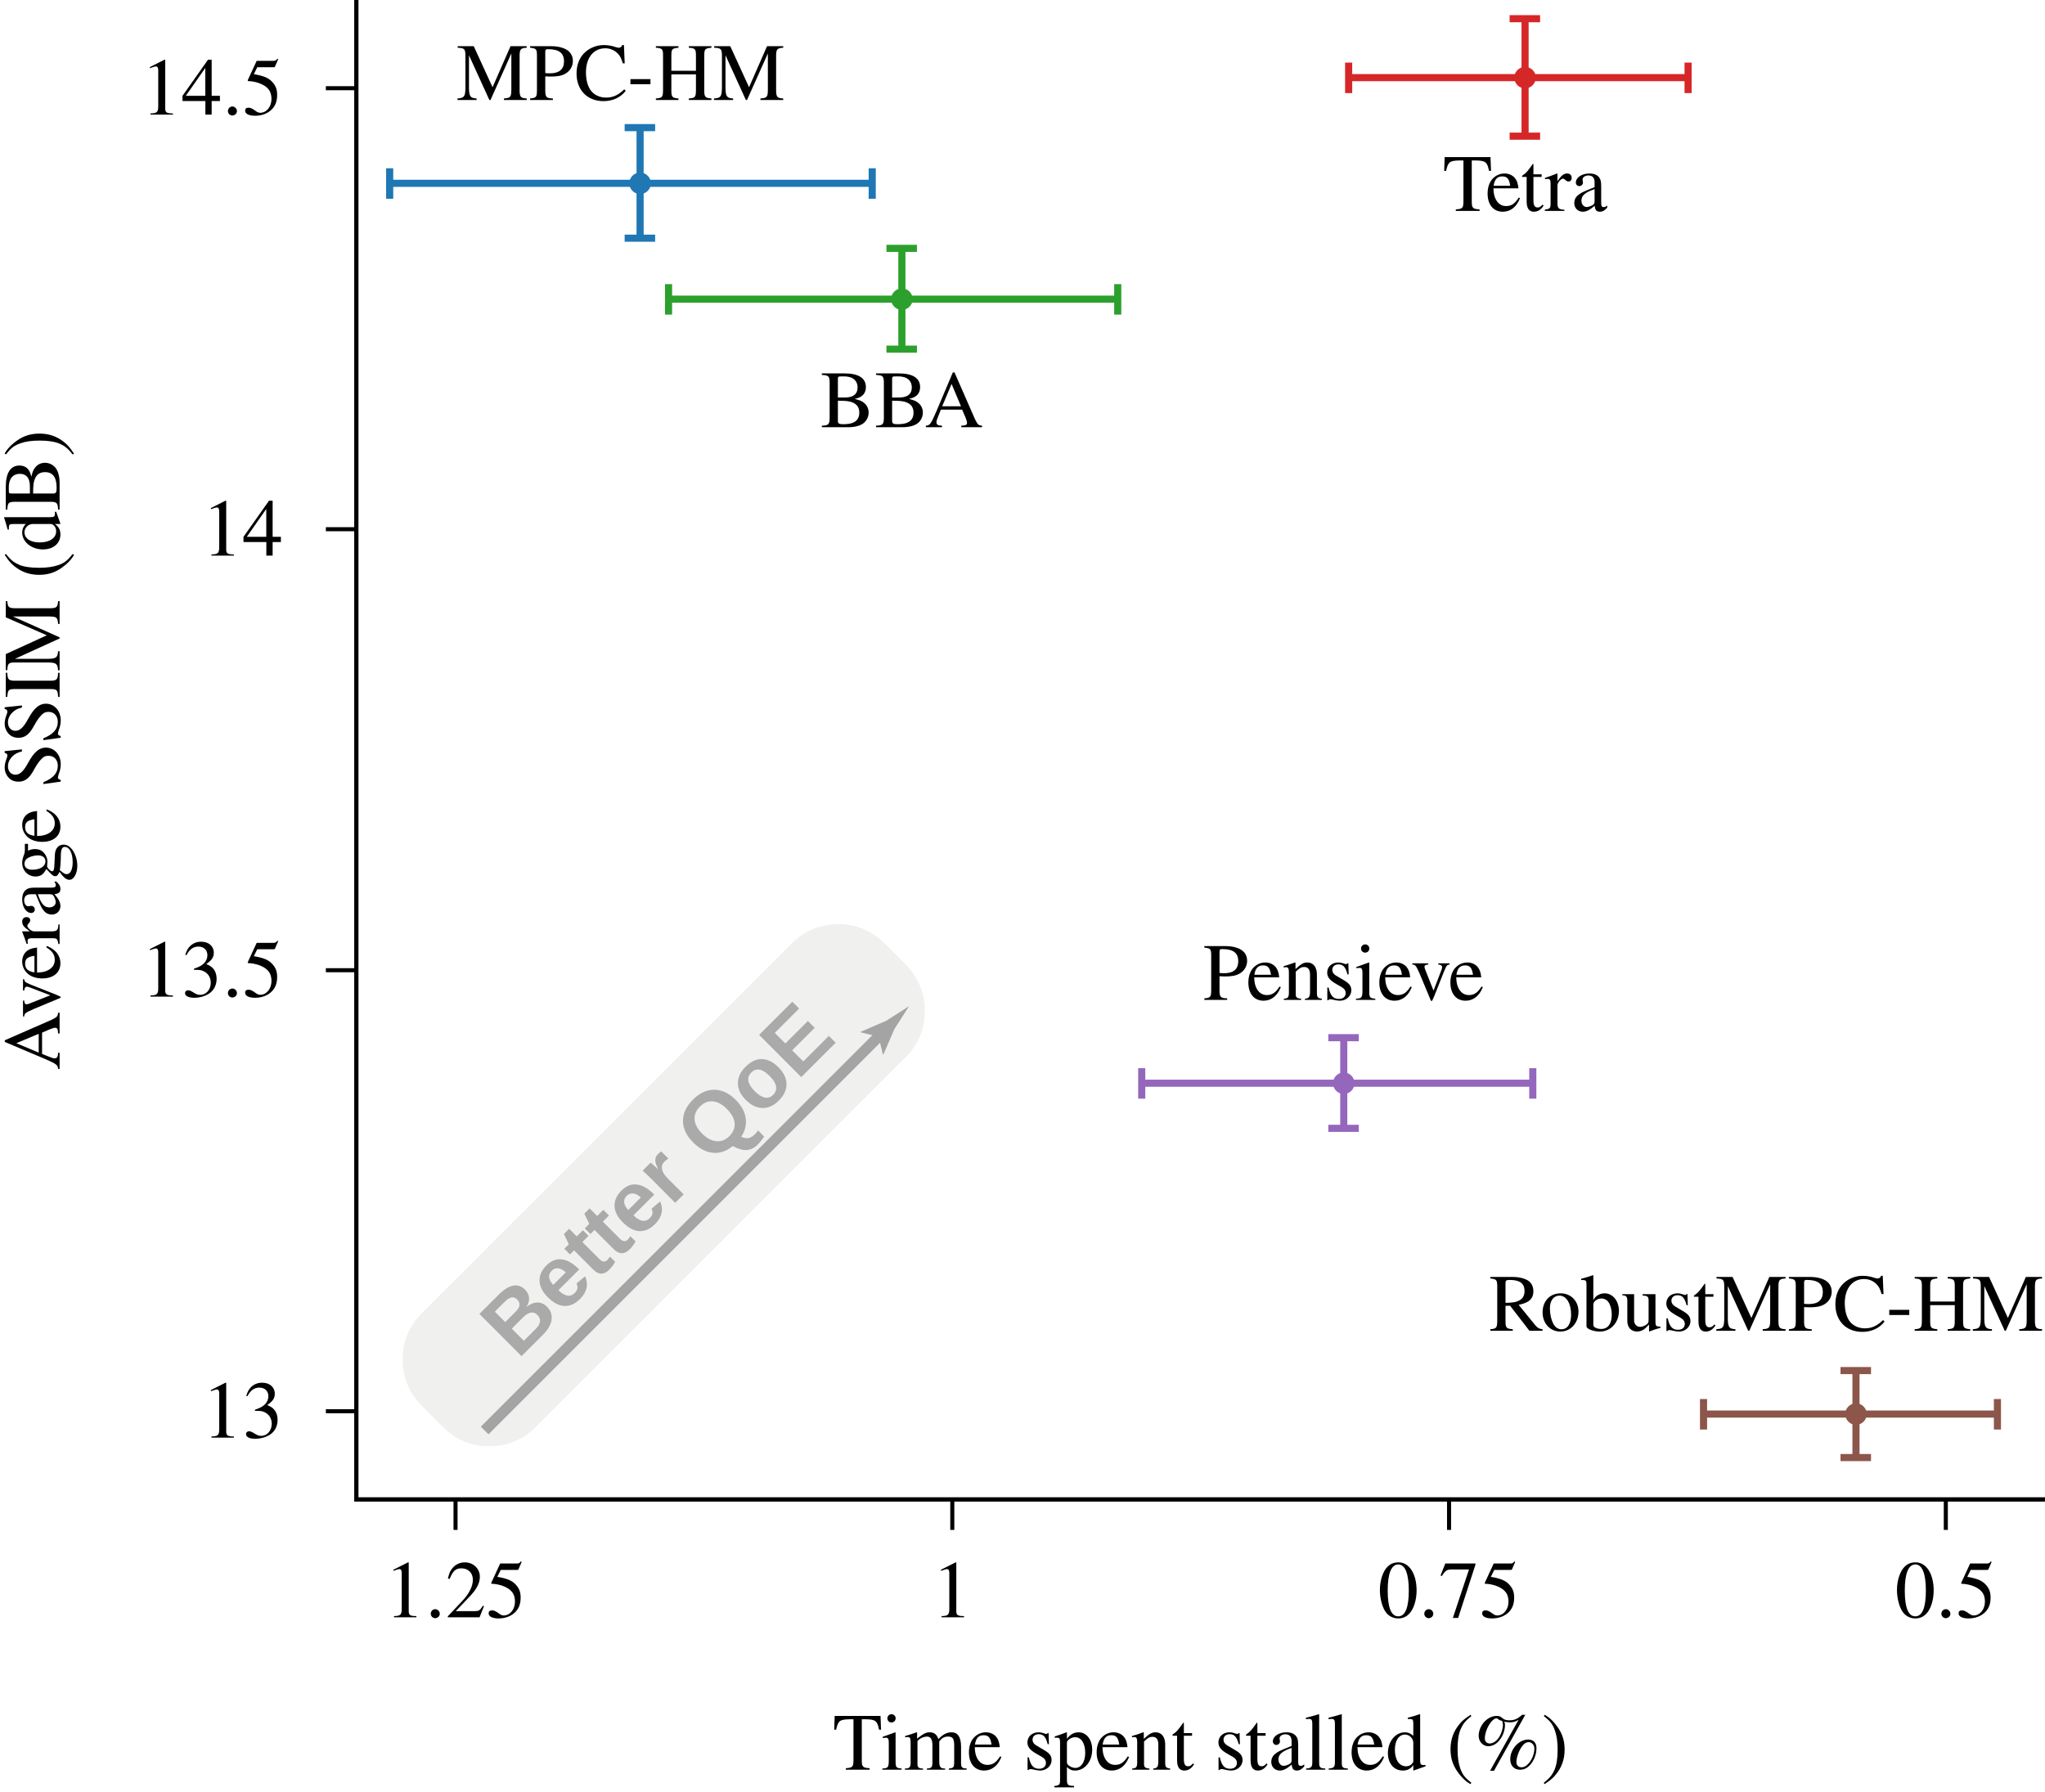
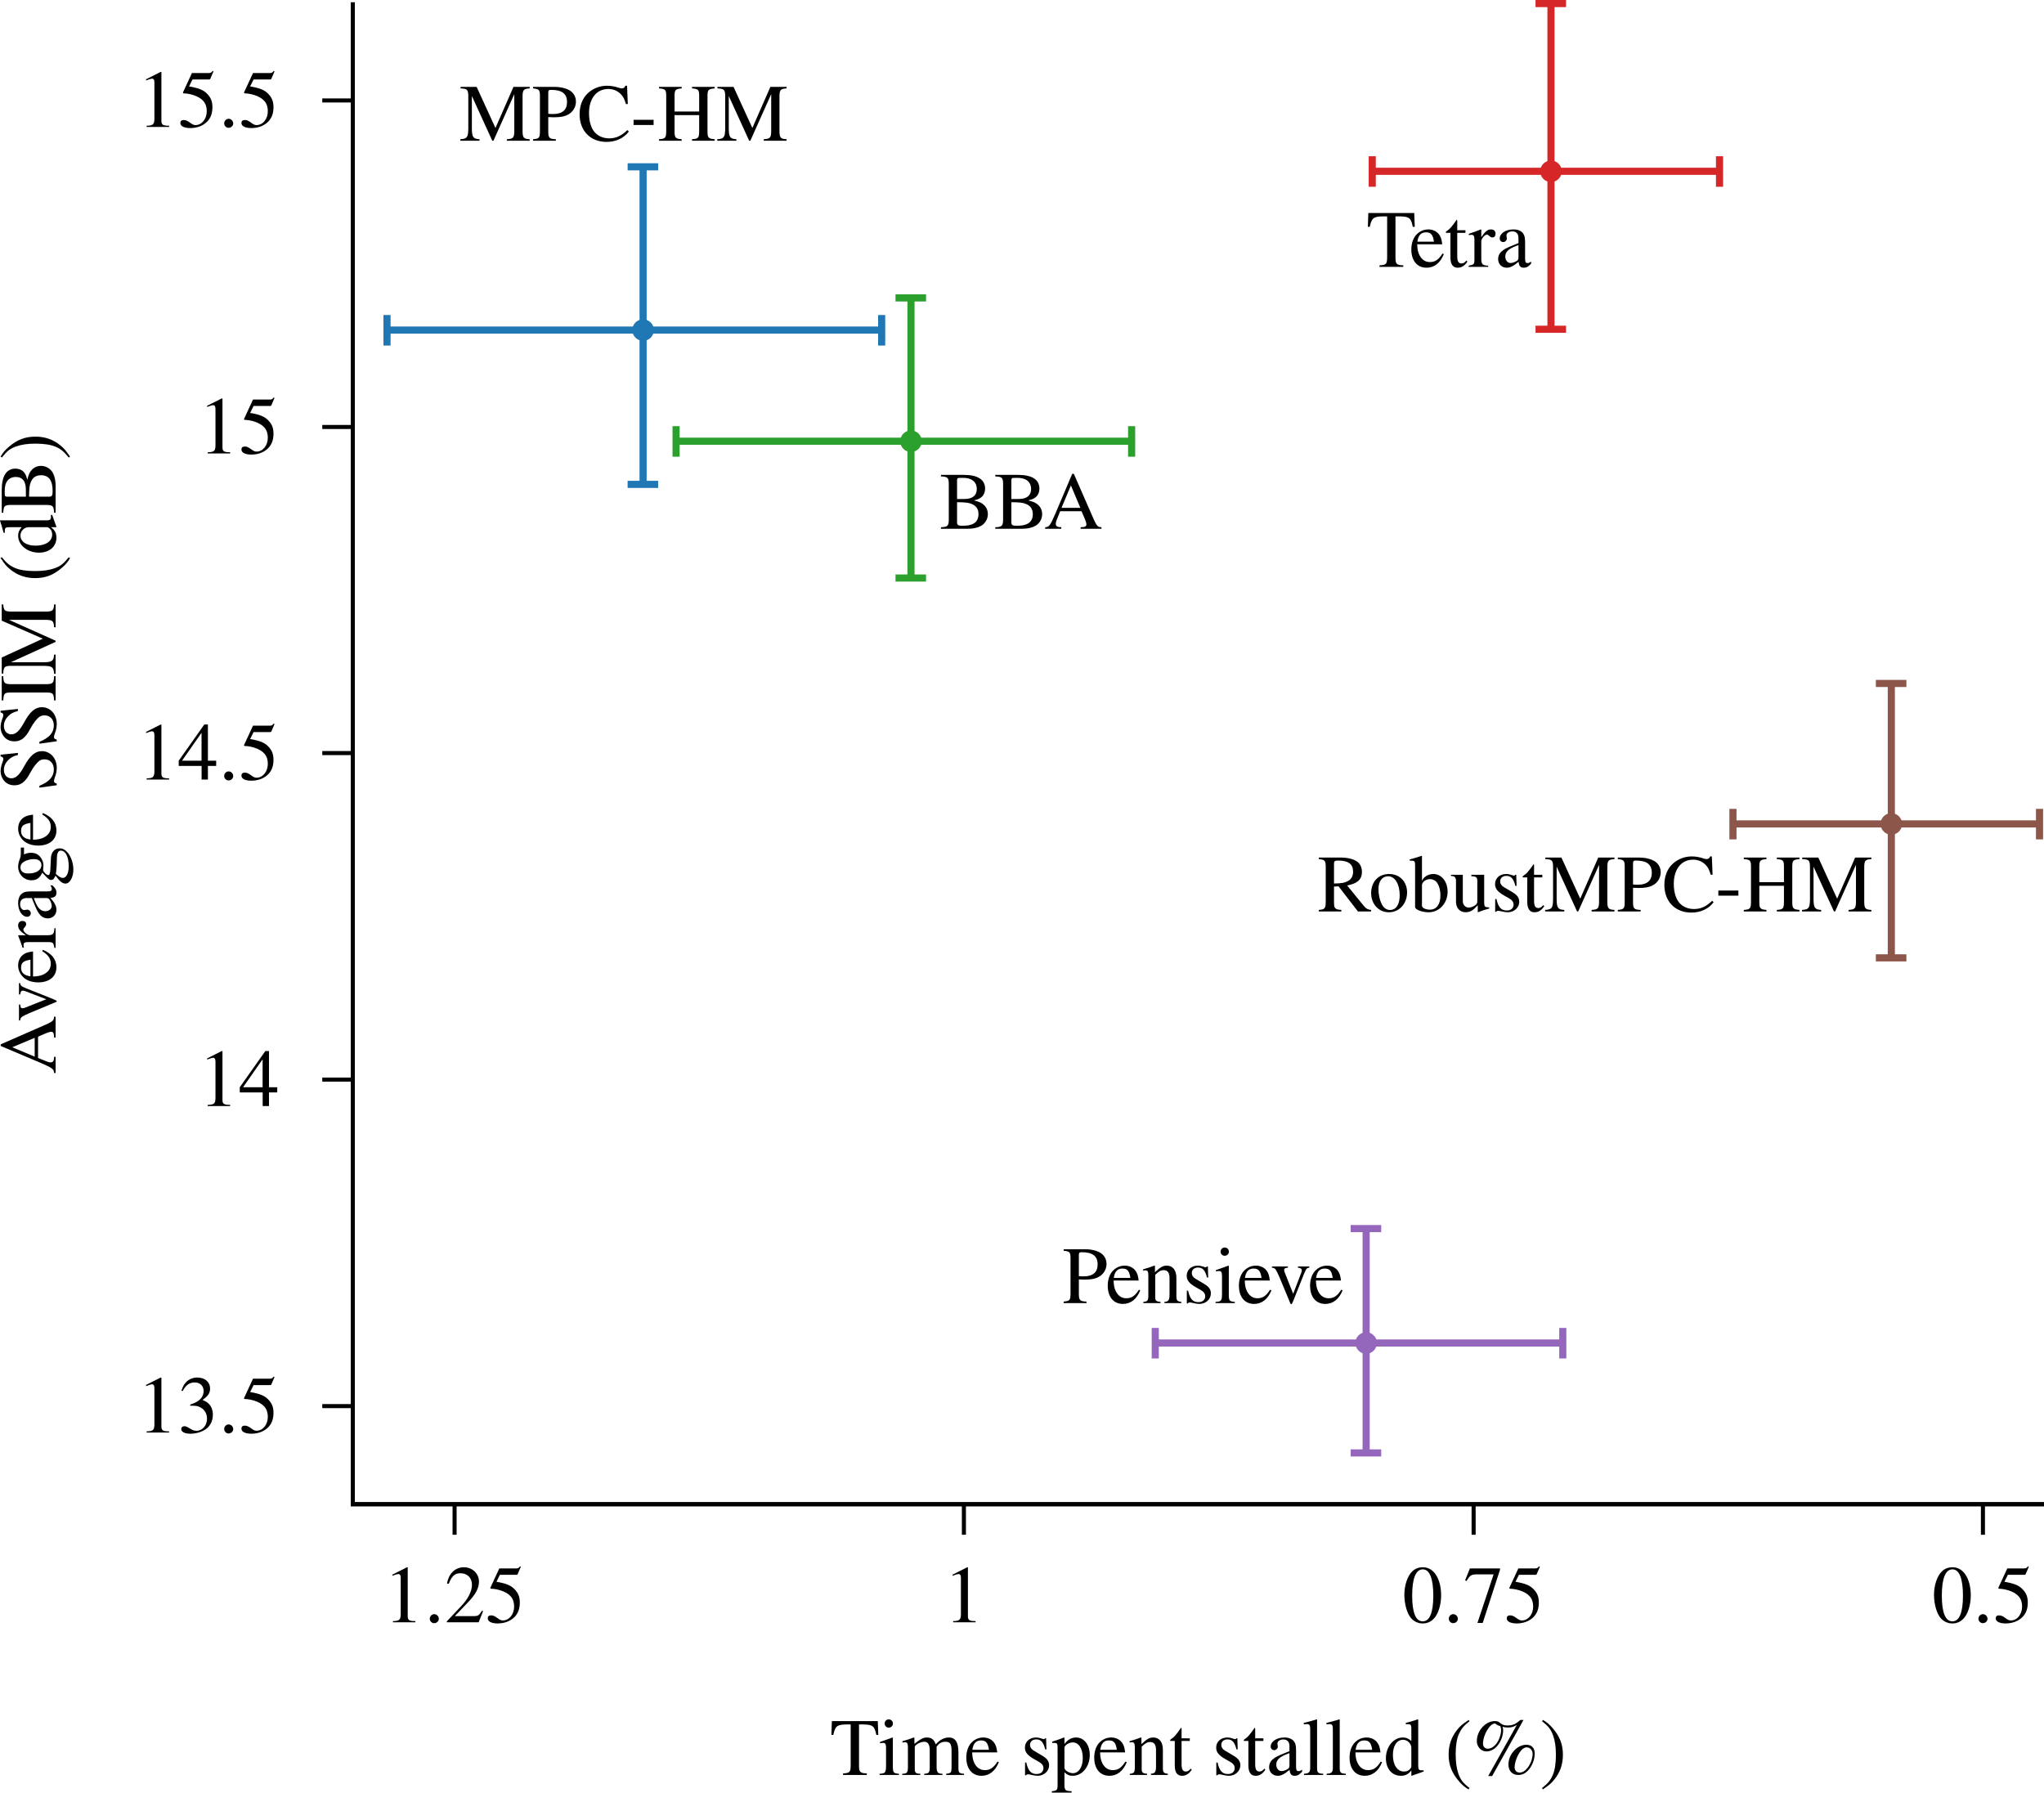
- <svg xmlns="http://www.w3.org/2000/svg" xmlns:xlink="http://www.w3.org/1999/xlink" width="503.06" height="440.74" viewBox="0 0 503.06 440.74" version="1.1" id="svg2114">
-   <defs id="defs2118">
-     <defs id="defs1919">
+ <svg xmlns="http://www.w3.org/2000/svg" xmlns:xlink="http://www.w3.org/1999/xlink" width="502.06" height="440.315" viewBox="0 0 502.06 440.315" version="1.1" id="svg3044">
+   <defs id="defs3048">
+     <defs id="defs2839">
      <circle r="0.5" id="gpDot" cx="0" cy="0" style="stroke:currentColor;stroke-width:0.5" />
      <path d="M -1,0 H 1 M 0,-1 v 2" id="gpPt0" style="stroke:currentColor;stroke-width:0.133" />
      <path d="M -1,-1 1,1 M 1,-1 -1,1" id="gpPt1" style="stroke:currentColor;stroke-width:0.133" />
      <path d="M -1,0 H 1 M 0,-1 v 2 m -1,-2 2,2 m -2,0 2,-2" id="gpPt2" style="stroke:currentColor;stroke-width:0.133" />
      <rect height="2" width="2" y="-1" x="-1" id="gpPt3" style="stroke:currentColor;stroke-width:0.133" />
      <rect height="2" width="2" y="-1" x="-1" id="gpPt4" style="fill:currentColor;stroke:currentColor;stroke-width:0.133" />
      <circle r="1" cy="0" cx="0" id="gpPt5" style="stroke:currentColor;stroke-width:0.133" />
      <use id="gpPt6" xlink:href="#gpPt5" style="fill:currentColor;stroke:none" x="0" y="0" width="100%" height="100%" />
      <path d="m 0,-1.33 -1.33,2 h 2.66 z" id="gpPt7" style="stroke:currentColor;stroke-width:0.133" />
      <use id="gpPt8" xlink:href="#gpPt7" style="fill:currentColor;stroke:none" x="0" y="0" width="100%" height="100%" />
      <use transform="scale(-1)" id="gpPt9" xlink:href="#gpPt7" style="stroke:currentColor" x="0" y="0" width="100%" height="100%" />
      <use id="gpPt10" xlink:href="#gpPt9" style="fill:currentColor;stroke:none" x="0" y="0" width="100%" height="100%" />
      <use transform="rotate(45)" id="gpPt11" xlink:href="#gpPt3" style="stroke:currentColor" x="0" y="0" width="100%" height="100%" />
      <use id="gpPt12" xlink:href="#gpPt11" style="fill:currentColor;stroke:none" x="0" y="0" width="100%" height="100%" />
      <path d="M 0,1.33 1.265,0.411 0.782,-1.067 -0.782,-1.076 -1.265,0.411 Z" id="gpPt13" style="stroke:currentColor;stroke-width:0.133" />
      <use id="gpPt14" xlink:href="#gpPt13" style="fill:currentColor;stroke:none" x="0" y="0" width="100%" height="100%" />
      <filter width="1" height="1" y="0" x="0" filterUnits="objectBoundingBox" id="textbox">
-         <feFlood id="feFlood1909" result="bgnd" flood-opacity="1" flood-color="white" />
-         <feComposite id="feComposite1911" operator="atop" in2="bgnd" in="SourceGraphic" />
+         <feFlood id="feFlood2829" result="bgnd" flood-opacity="1" flood-color="white" />
+         <feComposite id="feComposite2831" operator="atop" in2="bgnd" in="SourceGraphic" />
      </filter>
      <filter width="1" height="1" y="0" x="0" filterUnits="objectBoundingBox" id="greybox">
-         <feFlood id="feFlood1914" result="grey" flood-opacity="1" flood-color="lightgrey" />
-         <feComposite id="feComposite1916" operator="atop" in2="grey" in="SourceGraphic" />
+         <feFlood id="feFlood2834" result="grey" flood-opacity="1" flood-color="lightgrey" />
+         <feComposite id="feComposite2836" operator="atop" in2="grey" in="SourceGraphic" />
      </filter>
    </defs>
-     <clipPath clipPathUnits="userSpaceOnUse" id="clipPath13327">
-       <path d="M 0,309 H 432 V 0 H 0 Z" id="path13325" />
-     </clipPath>
-     <clipPath clipPathUnits="userSpaceOnUse" id="clipPath13335">
-       <path d="m 295.982,223.447 h 96.385 v -96.384 h -96.385 z" id="path13333" />
-     </clipPath>
  </defs>
-   <path d="m 87.66,347.2 h -7.5" id="path1923" style="color:#000000;fill:none;stroke:#000000;stroke-width:1;stroke-linecap:butt;stroke-linejoin:miter" />
-   <text style="color:#000000;font-size:20px;font-family:Times;text-anchor:end;fill:#000000;stroke:none;stroke-width:1;stroke-linecap:butt;stroke-linejoin:miter" id="text1927" x="69.66" y="353.7">
-     <tspan style="font-family:Times" id="tspan1925">13</tspan>
+   <path d="m 86.66,345.375 h -7.5" id="path2843" style="color:#000000;fill:none;stroke:#000000;stroke-width:1;stroke-linecap:butt;stroke-linejoin:miter" />
+   <text style="color:#000000;font-size:20px;font-family:Times;text-anchor:end;fill:#000000;stroke:none;stroke-width:1;stroke-linecap:butt;stroke-linejoin:miter" id="text2847" x="68.66" y="351.875">
+     <tspan style="font-family:Times" id="tspan2845">13.5</tspan>
  </text>
-   <path d="m 87.66,238.7 h -7.5" id="path1933" style="color:#000000;fill:none;stroke:#000000;stroke-width:1;stroke-linecap:butt;stroke-linejoin:miter" />
-   <text style="color:#000000;font-size:20px;font-family:Times;text-anchor:end;fill:#000000;stroke:none;stroke-width:1;stroke-linecap:butt;stroke-linejoin:miter" id="text1937" x="69.66" y="245.2">
-     <tspan style="font-family:Times" id="tspan1935">13.5</tspan>
+   <path d="m 86.66,265.175 h -7.5" id="path2853" style="color:#000000;fill:none;stroke:#000000;stroke-width:1;stroke-linecap:butt;stroke-linejoin:miter" />
+   <text style="color:#000000;font-size:20px;font-family:Times;text-anchor:end;fill:#000000;stroke:none;stroke-width:1;stroke-linecap:butt;stroke-linejoin:miter" id="text2857" x="68.66" y="271.675">
+     <tspan style="font-family:Times" id="tspan2855">14</tspan>
  </text>
-   <path d="m 87.66,130.2 h -7.5" id="path1943" style="color:#000000;fill:none;stroke:#000000;stroke-width:1;stroke-linecap:butt;stroke-linejoin:miter" />
-   <text style="color:#000000;font-size:20px;font-family:Times;text-anchor:end;fill:#000000;stroke:none;stroke-width:1;stroke-linecap:butt;stroke-linejoin:miter" id="text1947" x="69.66" y="136.7">
-     <tspan style="font-family:Times" id="tspan1945">14</tspan>
+   <path d="m 86.66,184.975 h -7.5" id="path2863" style="color:#000000;fill:none;stroke:#000000;stroke-width:1;stroke-linecap:butt;stroke-linejoin:miter" />
+   <text style="color:#000000;font-size:20px;font-family:Times;text-anchor:end;fill:#000000;stroke:none;stroke-width:1;stroke-linecap:butt;stroke-linejoin:miter" id="text2867" x="68.66" y="191.475">
+     <tspan style="font-family:Times" id="tspan2865">14.5</tspan>
  </text>
-   <path d="m 87.66,21.7 h -7.5" id="path1953" style="color:#000000;fill:none;stroke:#000000;stroke-width:1;stroke-linecap:butt;stroke-linejoin:miter" />
-   <text style="color:#000000;font-size:20px;font-family:Times;text-anchor:end;fill:#000000;stroke:none;stroke-width:1;stroke-linecap:butt;stroke-linejoin:miter" id="text1957" x="69.66" y="28.2">
-     <tspan style="font-family:Times" id="tspan1955">14.5</tspan>
+   <path d="m 86.66,104.875 h -7.5" id="path2873" style="color:#000000;fill:none;stroke:#000000;stroke-width:1;stroke-linecap:butt;stroke-linejoin:miter" />
+   <text style="color:#000000;font-size:20px;font-family:Times;text-anchor:end;fill:#000000;stroke:none;stroke-width:1;stroke-linecap:butt;stroke-linejoin:miter" id="text2877" x="68.66" y="111.375">
+     <tspan style="font-family:Times" id="tspan2875">15</tspan>
  </text>
-   <path d="m 478.66,368.9 v 7.5" id="path1963" style="color:#000000;fill:none;stroke:#000000;stroke-width:1;stroke-linecap:butt;stroke-linejoin:miter" />
-   <text style="color:#000000;font-size:20px;font-family:Times;text-anchor:middle;fill:#000000;stroke:none;stroke-width:1;stroke-linecap:butt;stroke-linejoin:miter" id="text1967" x="478.66" y="397.9">
-     <tspan style="font-family:Times" id="tspan1965">0.5</tspan>
+   <path d="m 86.66,24.675 h -7.5" id="path2883" style="color:#000000;fill:none;stroke:#000000;stroke-width:1;stroke-linecap:butt;stroke-linejoin:miter" />
+   <text style="color:#000000;font-size:20px;font-family:Times;text-anchor:end;fill:#000000;stroke:none;stroke-width:1;stroke-linecap:butt;stroke-linejoin:miter" id="text2887" x="68.66" y="31.175">
+     <tspan style="font-family:Times" id="tspan2885">15.5</tspan>
  </text>
-   <path d="m 356.46,368.9 v 7.5" id="path1973" style="color:#000000;fill:none;stroke:#000000;stroke-width:1;stroke-linecap:butt;stroke-linejoin:miter" />
-   <text style="color:#000000;font-size:20px;font-family:Times;text-anchor:middle;fill:#000000;stroke:none;stroke-width:1;stroke-linecap:butt;stroke-linejoin:miter" id="text1977" x="356.46" y="397.9">
-     <tspan style="font-family:Times" id="tspan1975">0.75</tspan>
+   <path d="m 487.06,369.475 v 7.5" id="path2893" style="color:#000000;fill:none;stroke:#000000;stroke-width:1;stroke-linecap:butt;stroke-linejoin:miter" />
+   <text style="color:#000000;font-size:20px;font-family:Times;text-anchor:middle;fill:#000000;stroke:none;stroke-width:1;stroke-linecap:butt;stroke-linejoin:miter" id="text2897" x="487.06" y="398.475">
+     <tspan style="font-family:Times" id="tspan2895">0.5</tspan>
  </text>
-   <path d="m 234.26,368.9 v 7.5" id="path1983" style="color:#000000;fill:none;stroke:#000000;stroke-width:1;stroke-linecap:butt;stroke-linejoin:miter" />
-   <text style="color:#000000;font-size:20px;font-family:Times;text-anchor:middle;fill:#000000;stroke:none;stroke-width:1;stroke-linecap:butt;stroke-linejoin:miter" id="text1987" x="234.26" y="397.9">
-     <tspan style="font-family:Times" id="tspan1985">1</tspan>
+   <path d="m 361.96,369.475 v 7.5" id="path2903" style="color:#000000;fill:none;stroke:#000000;stroke-width:1;stroke-linecap:butt;stroke-linejoin:miter" />
+   <text style="color:#000000;font-size:20px;font-family:Times;text-anchor:middle;fill:#000000;stroke:none;stroke-width:1;stroke-linecap:butt;stroke-linejoin:miter" id="text2907" x="361.96" y="398.475">
+     <tspan style="font-family:Times" id="tspan2905">0.75</tspan>
  </text>
-   <path d="m 112.06,368.9 v 7.5" id="path1993" style="color:#000000;fill:none;stroke:#000000;stroke-width:1;stroke-linecap:butt;stroke-linejoin:miter" />
-   <text style="color:#000000;font-size:20px;font-family:Times;text-anchor:middle;fill:#000000;stroke:none;stroke-width:1;stroke-linecap:butt;stroke-linejoin:miter" id="text1997" x="112.06" y="397.9">
-     <tspan style="font-family:Times" id="tspan1995">1.25</tspan>
+   <path d="m 236.76,369.475 v 7.5" id="path2913" style="color:#000000;fill:none;stroke:#000000;stroke-width:1;stroke-linecap:butt;stroke-linejoin:miter" />
+   <text style="color:#000000;font-size:20px;font-family:Times;text-anchor:middle;fill:#000000;stroke:none;stroke-width:1;stroke-linecap:butt;stroke-linejoin:miter" id="text2917" x="236.76" y="398.475">
+     <tspan style="font-family:Times" id="tspan2915">1</tspan>
  </text>
-   <path d="m 87.66,0 v 368.9 h 415.4 M 503.06,0 M 87.66,0" id="path2005" style="color:#000000;fill:none;stroke:#000000;stroke-width:1;stroke-linecap:butt;stroke-linejoin:miter" />
-   <text style="color:#000000;font-size:20px;font-family:Times;text-anchor:middle;fill:#000000;stroke:none;stroke-width:1;stroke-linecap:butt;stroke-linejoin:miter" id="text2011" transform="rotate(-90)" x="-184.5" y="14.66">
-     <tspan style="font-family:Times" id="tspan2009">Average SSIM (dB)</tspan>
+   <path d="m 111.66,369.475 v 7.5" id="path2923" style="color:#000000;fill:none;stroke:#000000;stroke-width:1;stroke-linecap:butt;stroke-linejoin:miter" />
+   <text style="color:#000000;font-size:20px;font-family:Times;text-anchor:middle;fill:#000000;stroke:none;stroke-width:1;stroke-linecap:butt;stroke-linejoin:miter" id="text2927" x="111.66" y="398.475">
+     <tspan style="font-family:Times" id="tspan2925">1.25</tspan>
  </text>
-   <text style="color:#000000;font-size:20px;font-family:Times;text-anchor:middle;fill:#000000;stroke:none;stroke-width:1;stroke-linecap:butt;stroke-linejoin:miter" id="text2019" x="295.36" y="435.4">
-     <tspan style="font-family:Times" id="tspan2017">Time spent stalled (%)</tspan>
+   <path d="m 86.66,0.575 v 368.9 h 415.4 m 0,-368.9 m -415.4,0" id="path2935" style="color:#000000;fill:none;stroke:#000000;stroke-width:1;stroke-linecap:butt;stroke-linejoin:miter" />
+   <text style="color:#000000;font-size:20px;font-family:Times;text-anchor:middle;fill:#000000;stroke:none;stroke-width:1;stroke-linecap:butt;stroke-linejoin:miter" id="text2941" transform="rotate(-90)" x="-185.075" y="13.66">
+     <tspan style="font-family:Times" id="tspan2939">Average SSIM (dB)</tspan>
  </text>
-   <path style="color:#000000;fill:none;stroke:#d62728;stroke-width:1.75;stroke-linecap:butt;stroke-linejoin:miter" id="path2031" d="M 375.16,33.5 V 4.6 m -3.8,28.9 h 7.5 m -7.5,-28.9 h 7.5" />
-   <path style="color:#000000;fill:none;stroke:#1f77b4;stroke-width:1.75;stroke-linecap:butt;stroke-linejoin:miter" id="path2033" d="M 157.46,58.6 V 31.4 m -3.8,27.2 h 7.5 m -7.5,-27.2 h 7.5" />
-   <path style="color:#000000;fill:none;stroke:#8c564b;stroke-width:1.75;stroke-linecap:butt;stroke-linejoin:miter" id="path2035" d="m 456.56,358.6 v -21.4 m -3.8,21.4 h 7.5 m -7.5,-21.4 h 7.5" />
-   <path style="color:#000000;fill:none;stroke:#9467bd;stroke-width:1.75;stroke-linecap:butt;stroke-linejoin:miter" id="path2037" d="m 330.56,277.6 v -22.3 m -3.8,22.3 h 7.5 m -7.5,-22.3 h 7.5" />
-   <path style="color:#000000;fill:none;stroke:#2ca02c;stroke-width:1.75;stroke-linecap:butt;stroke-linejoin:miter" id="path2039" d="M 221.86,85.9 V 61.1 m -3.8,24.8 h 7.5 m -7.5,-24.8 h 7.5" />
-   <path style="color:#000000;fill:none;stroke:#d62728;stroke-width:1.75;stroke-linecap:butt;stroke-linejoin:miter" id="path2041" d="m 415.26,19.1 h -83.5 m 83.5,3.8 v -7.5 m -83.5,7.5 v -7.5" />
-   <path style="color:#000000;fill:none;stroke:#1f77b4;stroke-width:1.75;stroke-linecap:butt;stroke-linejoin:miter" id="path2043" d="M 214.56,45.1 H 95.86 m 118.7,3.8 v -7.5 m -118.7,7.5 v -7.5" />
-   <path style="color:#000000;fill:none;stroke:#8c564b;stroke-width:1.75;stroke-linecap:butt;stroke-linejoin:miter" id="path2045" d="m 491.36,347.9 h -72.3 m 72.3,3.8 v -7.5 m -72.3,7.5 v -7.5" />
-   <path style="color:#000000;fill:none;stroke:#9467bd;stroke-width:1.75;stroke-linecap:butt;stroke-linejoin:miter" id="path2047" d="m 377.06,266.5 h -96.2 m 96.2,3.8 v -7.5 m -96.2,7.5 v -7.5" />
-   <path style="color:#000000;fill:none;stroke:#2ca02c;stroke-width:1.75;stroke-linecap:butt;stroke-linejoin:miter" id="path2049" d="m 274.96,73.6 h -110.5 m 110.5,3.8 v -7.5 m -110.5,7.5 v -7.5" />
-   <use height="100%" width="100%" y="0" x="0" style="color:#d62728;fill:none;stroke:#000000;stroke-width:1.75;stroke-linecap:butt;stroke-linejoin:miter" id="use2051" transform="matrix(2.48,0,0,2.48,375.16,19.1)" xlink:href="#gpPt6" />
-   <use height="100%" width="100%" y="0" x="0" style="color:#1f77b4;fill:none;stroke:#000000;stroke-width:1.75;stroke-linecap:butt;stroke-linejoin:miter" id="use2053" transform="matrix(2.48,0,0,2.48,157.46,45.1)" xlink:href="#gpPt6" />
-   <use height="100%" width="100%" y="0" x="0" style="color:#8c564b;fill:none;stroke:#000000;stroke-width:1.75;stroke-linecap:butt;stroke-linejoin:miter" id="use2055" transform="matrix(2.48,0,0,2.48,456.56,347.9)" xlink:href="#gpPt6" />
-   <use height="100%" width="100%" y="0" x="0" style="color:#9467bd;fill:none;stroke:#000000;stroke-width:1.75;stroke-linecap:butt;stroke-linejoin:miter" id="use2057" transform="matrix(2.48,0,0,2.48,330.56,266.5)" xlink:href="#gpPt6" />
-   <use height="100%" width="100%" y="0" x="0" style="color:#2ca02c;fill:none;stroke:#000000;stroke-width:1.75;stroke-linecap:butt;stroke-linejoin:miter" id="use2059" transform="matrix(2.48,0,0,2.48,221.86,73.6)" xlink:href="#gpPt6" />
-   <text style="color:#000000;font-size:20px;font-family:Times;text-anchor:middle;fill:#000000;stroke:none;stroke-width:1;stroke-linecap:butt;stroke-linejoin:miter" id="text2070" x="375.16" y="51.885">
-     <tspan id="tspan2068" style="font-family:Times">Tetra</tspan>
+   <text style="color:#000000;font-size:20px;font-family:Times;text-anchor:middle;fill:#000000;stroke:none;stroke-width:1;stroke-linecap:butt;stroke-linejoin:miter" id="text2949" x="294.36" y="435.975">
+     <tspan style="font-family:Times" id="tspan2947">Time spent stalled (%)</tspan>
  </text>
-   <text style="color:#000000;font-size:20px;font-family:Times;text-anchor:middle;fill:#000000;stroke:none;stroke-width:1;stroke-linecap:butt;stroke-linejoin:miter" id="text2076" x="152.745" y="24.6">
-     <tspan id="tspan2074" style="font-family:Times">MPC-HM</tspan>
+   <path style="color:#000000;fill:none;stroke:#d62728;stroke-width:1.75;stroke-linecap:butt;stroke-linejoin:miter" id="path2961" d="m 380.96,80.875 v -80 m -3.8,80 h 7.5 m -7.5,-80 h 7.5" />
+   <path style="color:#000000;fill:none;stroke:#1f77b4;stroke-width:1.75;stroke-linecap:butt;stroke-linejoin:miter" id="path2963" d="m 157.96,118.975 v -78 m -3.8,78 h 7.5 m -7.5,-78 h 7.5" />
+   <path style="color:#000000;fill:none;stroke:#8c564b;stroke-width:1.75;stroke-linecap:butt;stroke-linejoin:miter" id="path2965" d="m 464.56,235.275 v -67.4 m -3.8,67.4 h 7.5 m -7.5,-67.4 h 7.5" />
+   <path style="color:#000000;fill:none;stroke:#9467bd;stroke-width:1.75;stroke-linecap:butt;stroke-linejoin:miter" id="path2967" d="m 335.56,356.875 v -55.1 m -3.8,55.1 h 7.5 m -7.5,-55.1 h 7.5" />
+   <path style="color:#000000;fill:none;stroke:#2ca02c;stroke-width:1.75;stroke-linecap:butt;stroke-linejoin:miter" id="path2969" d="m 223.76,141.975 v -68.8 m -3.8,68.8 h 7.5 m -7.5,-68.8 h 7.5" />
+   <path style="color:#000000;fill:none;stroke:#d62728;stroke-width:1.75;stroke-linecap:butt;stroke-linejoin:miter" id="path2971" d="m 422.36,42.075 h -85.3 m 85.3,3.8 v -7.5 m -85.3,7.5 v -7.5" />
+   <path style="color:#000000;fill:none;stroke:#1f77b4;stroke-width:1.75;stroke-linecap:butt;stroke-linejoin:miter" id="path2973" d="M 216.56,81.075 H 95.06 m 121.5,3.8 v -7.5 m -121.5,7.5 v -7.5" />
+   <path style="color:#000000;fill:none;stroke:#8c564b;stroke-width:1.75;stroke-linecap:butt;stroke-linejoin:miter" id="path2975" d="m 500.96,202.375 h -75.3 m 75.3,3.8 v -7.5 m -75.3,7.5 v -7.5" />
+   <path style="color:#000000;fill:none;stroke:#9467bd;stroke-width:1.75;stroke-linecap:butt;stroke-linejoin:miter" id="path2977" d="m 383.86,329.875 h -100.1 m 100.1,3.8 v -7.5 m -100.1,7.5 v -7.5" />
+   <path style="color:#000000;fill:none;stroke:#2ca02c;stroke-width:1.75;stroke-linecap:butt;stroke-linejoin:miter" id="path2979" d="m 277.96,108.375 h -111.9 m 111.9,3.8 v -7.5 m -111.9,7.5 v -7.5" />
+   <use height="100%" width="100%" y="0" x="0" style="color:#d62728;fill:none;stroke:#000000;stroke-width:1.75;stroke-linecap:butt;stroke-linejoin:miter" id="use2981" transform="matrix(2.48,0,0,2.48,380.96,42.075)" xlink:href="#gpPt6" />
+   <use height="100%" width="100%" y="0" x="0" style="color:#1f77b4;fill:none;stroke:#000000;stroke-width:1.75;stroke-linecap:butt;stroke-linejoin:miter" id="use2983" transform="matrix(2.48,0,0,2.48,157.96,81.075)" xlink:href="#gpPt6" />
+   <use height="100%" width="100%" y="0" x="0" style="color:#8c564b;fill:none;stroke:#000000;stroke-width:1.75;stroke-linecap:butt;stroke-linejoin:miter" id="use2985" transform="matrix(2.48,0,0,2.48,464.56,202.375)" xlink:href="#gpPt6" />
+   <use height="100%" width="100%" y="0" x="0" style="color:#9467bd;fill:none;stroke:#000000;stroke-width:1.75;stroke-linecap:butt;stroke-linejoin:miter" id="use2987" transform="matrix(2.48,0,0,2.48,335.56,329.875)" xlink:href="#gpPt6" />
+   <use height="100%" width="100%" y="0" x="0" style="color:#2ca02c;fill:none;stroke:#000000;stroke-width:1.75;stroke-linecap:butt;stroke-linejoin:miter" id="use2989" transform="matrix(2.48,0,0,2.48,223.76,108.375)" xlink:href="#gpPt6" />
+   <text style="color:#000000;font-size:20px;font-family:Times;text-anchor:middle;fill:#000000;stroke:none;stroke-width:1;stroke-linecap:butt;stroke-linejoin:miter" id="text3000" x="355.879" y="65.555">
+     <tspan id="tspan2998" style="font-family:Times">Tetra</tspan>
  </text>
-   <text style="color:#000000;font-size:20px;font-family:Times;text-anchor:middle;fill:#000000;stroke:none;stroke-width:1;stroke-linecap:butt;stroke-linejoin:miter" id="text2082" x="434.56" y="327.4">
-     <tspan id="tspan2080" style="font-family:Times">RobustMPC-HM</tspan>
+   <text style="color:#000000;font-size:20px;font-family:Times;text-anchor:middle;fill:#000000;stroke:none;stroke-width:1;stroke-linecap:butt;stroke-linejoin:miter" id="text3006" x="153.28" y="34.575">
+     <tspan id="tspan3004" style="font-family:Times">MPC-HM</tspan>
  </text>
-   <text style="color:#000000;font-size:20px;font-family:Times;text-anchor:middle;fill:#000000;stroke:none;stroke-width:1;stroke-linecap:butt;stroke-linejoin:miter" id="text2088" x="330.56" y="246">
-     <tspan id="tspan2086" style="font-family:Times">Pensieve</tspan>
+   <text style="color:#000000;font-size:20px;font-family:Times;text-anchor:middle;fill:#000000;stroke:none;stroke-width:1;stroke-linecap:butt;stroke-linejoin:miter" id="text3012" x="391.88" y="223.875">
+     <tspan id="tspan3010" style="font-family:Times">RobustMPC-HM</tspan>
  </text>
-   <text style="color:#000000;font-size:20px;font-family:Times;text-anchor:middle;fill:#000000;stroke:none;stroke-width:1;stroke-linecap:butt;stroke-linejoin:miter" id="text2094" x="221.86" y="105.1">
-     <tspan id="tspan2092" style="font-family:Times">BBA</tspan>
+   <text style="color:#000000;font-size:20px;font-family:Times;text-anchor:middle;fill:#000000;stroke:none;stroke-width:1;stroke-linecap:butt;stroke-linejoin:miter" id="text3018" x="295.56" y="320.075">
+     <tspan id="tspan3016" style="font-family:Times">Pensieve</tspan>
  </text>
-   <path d="m 87.66,0 v 368.9 h 415.4 M 503.06,0 M 87.66,0" id="path2107" style="color:#000000;fill:none;stroke:#000000;stroke-width:1;stroke-linecap:butt;stroke-linejoin:miter" />
-   <g transform="translate(1.734834,-1.589551)" id="g14023">
-     <g id="g13321" transform="matrix(1.333333,0,0,-1.333333,-297.3555,526.8606)">
-       <g clip-path="url(#clipPath13327)" id="g13323">
-         <g id="g13329">
-           <g id="g13331" />
-           <g clip-path="url(#clipPath13335)" id="g13357" style="opacity:0.45">
-             <path id="path13337" style="fill:#dddddc;fill-opacity:1;fill-rule:nonzero;stroke:none" d="m 388.866,198.936 -68.373,-68.374 c -4.667,-4.667 -12.304,-4.667 -16.971,0 l -4.04,4.041 c -4.667,4.667 -4.667,12.304 0,16.97 l 68.373,68.374 c 4.667,4.667 12.304,4.667 16.971,0 l 4.04,-4.04 c 4.667,-4.667 4.667,-12.304 0,-16.971" />
-             <path id="path13341" style="fill:#353535;fill-opacity:1;fill-rule:nonzero;stroke:none" d="m 311.137,130 78.293,78.292" />
-             <path id="path13345" style="fill:none;stroke:#353535;stroke-width:2;stroke-linecap:butt;stroke-linejoin:miter;stroke-miterlimit:10;stroke-dasharray:none;stroke-opacity:1" d="m 311.137,130 73.681,73.681" />
-             <path id="path13349" style="fill:#353535;fill-opacity:1;fill-rule:nonzero;stroke:none" d="m 383.803,202.665 -3.278,0.799 0.023,0.116 4.644,2.003 c 1.412,0.903 2.825,1.806 4.238,2.709 -0.903,-1.413 -1.807,-2.825 -2.71,-4.238 l -2.003,-4.643 -0.104,-0.035 z" />
-           </g>
-         </g>
-       </g>
-     </g>
-     <text transform="rotate(-44.93842)" id="text13997" y="326.7" x="-148.628" style="font-style:normal;font-variant:normal;font-weight:normal;font-stretch:normal;font-size:21.333px;line-height:100%;font-family:'ACaslon Regular';-inkscape-font-specification:'ACaslon Regular, ';letter-spacing:0px;word-spacing:0px;writing-mode:lr-tb;fill:#aaaaaa;fill-opacity:1;stroke:none;stroke-width:1px;stroke-linecap:butt;stroke-linejoin:miter;stroke-opacity:1" xml:space="preserve">
-       <tspan style="font-style:normal;font-variant:normal;font-weight:bold;font-stretch:normal;font-family:Arial;-inkscape-font-specification:'Arial Bold';letter-spacing:0px;fill:#aaaaaa;fill-opacity:1;stroke:none" y="326.7" x="-148.628" id="tspan13995">Better QoE</tspan>
-     </text>
-   </g>
+   <text style="color:#000000;font-size:20px;font-family:Times;text-anchor:middle;fill:#000000;stroke:none;stroke-width:1;stroke-linecap:butt;stroke-linejoin:miter" id="text3024" x="250.821" y="129.875">
+     <tspan id="tspan3022" style="font-family:Times">BBA</tspan>
+   </text>
+   <path d="m 86.66,0.575 v 368.9 h 415.4 m 0,-368.9 m -415.4,0" id="path3037" style="color:#000000;fill:none;stroke:#000000;stroke-width:1;stroke-linecap:butt;stroke-linejoin:miter" />
</svg>
